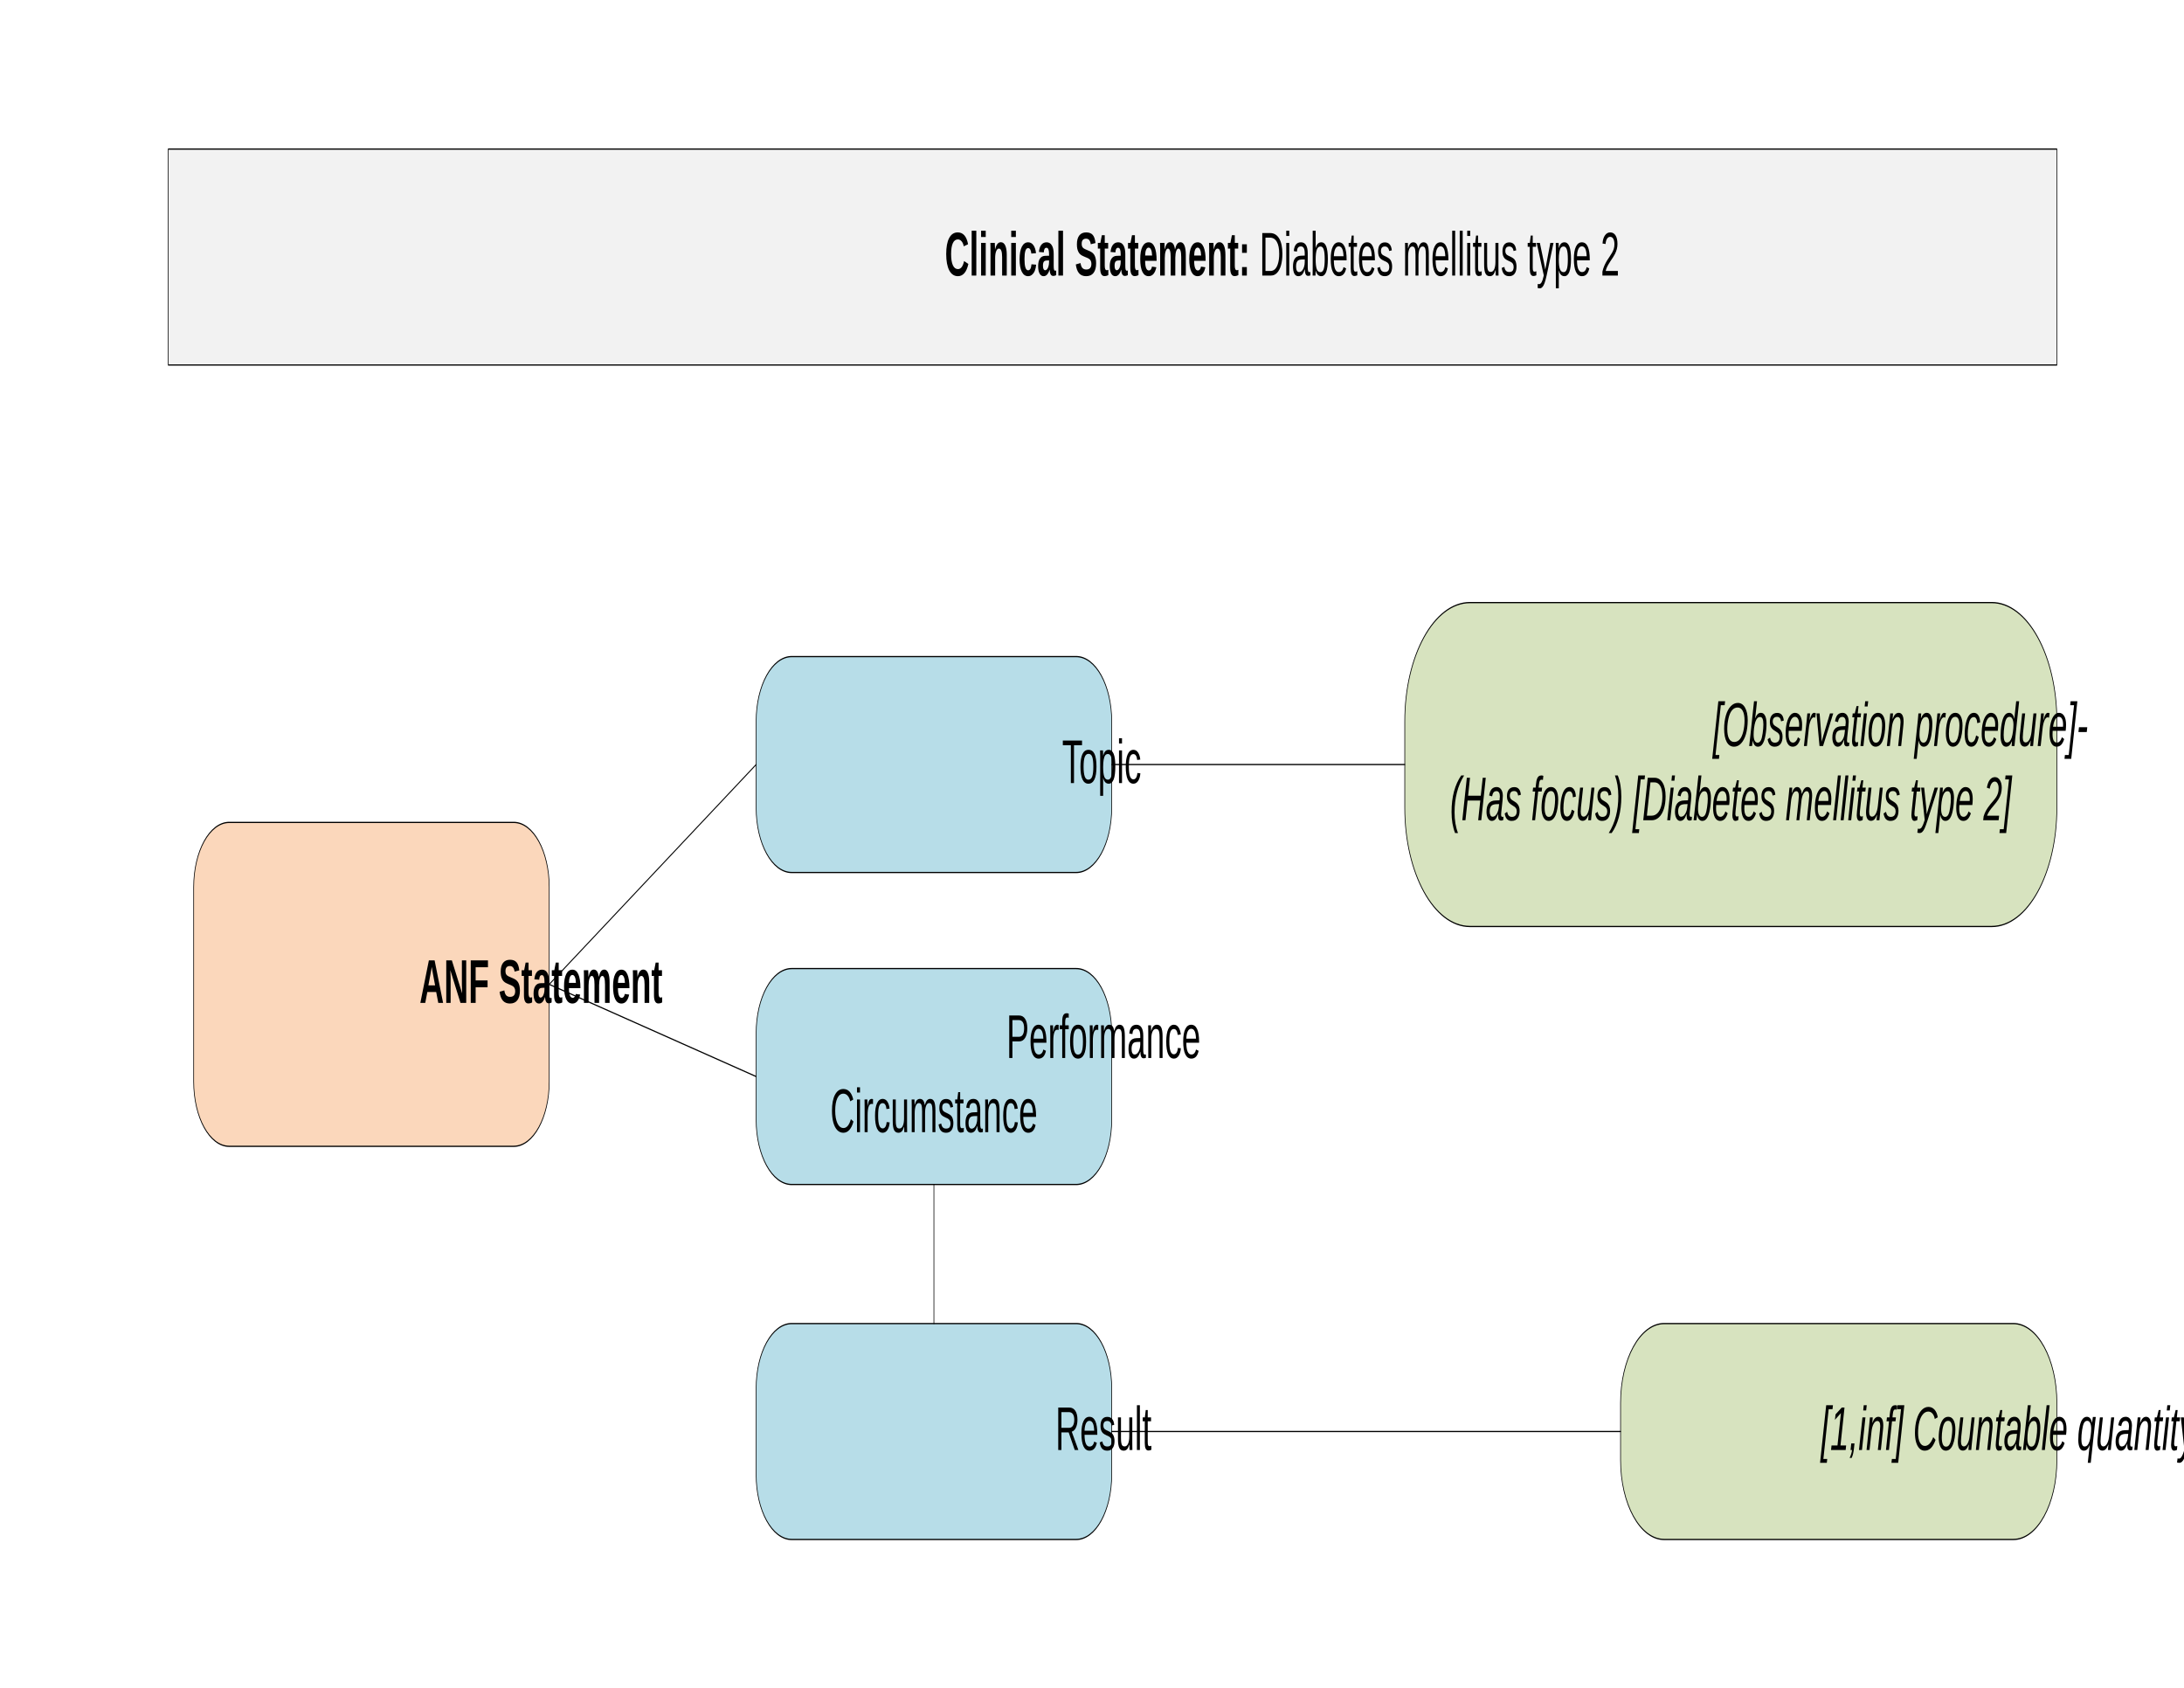
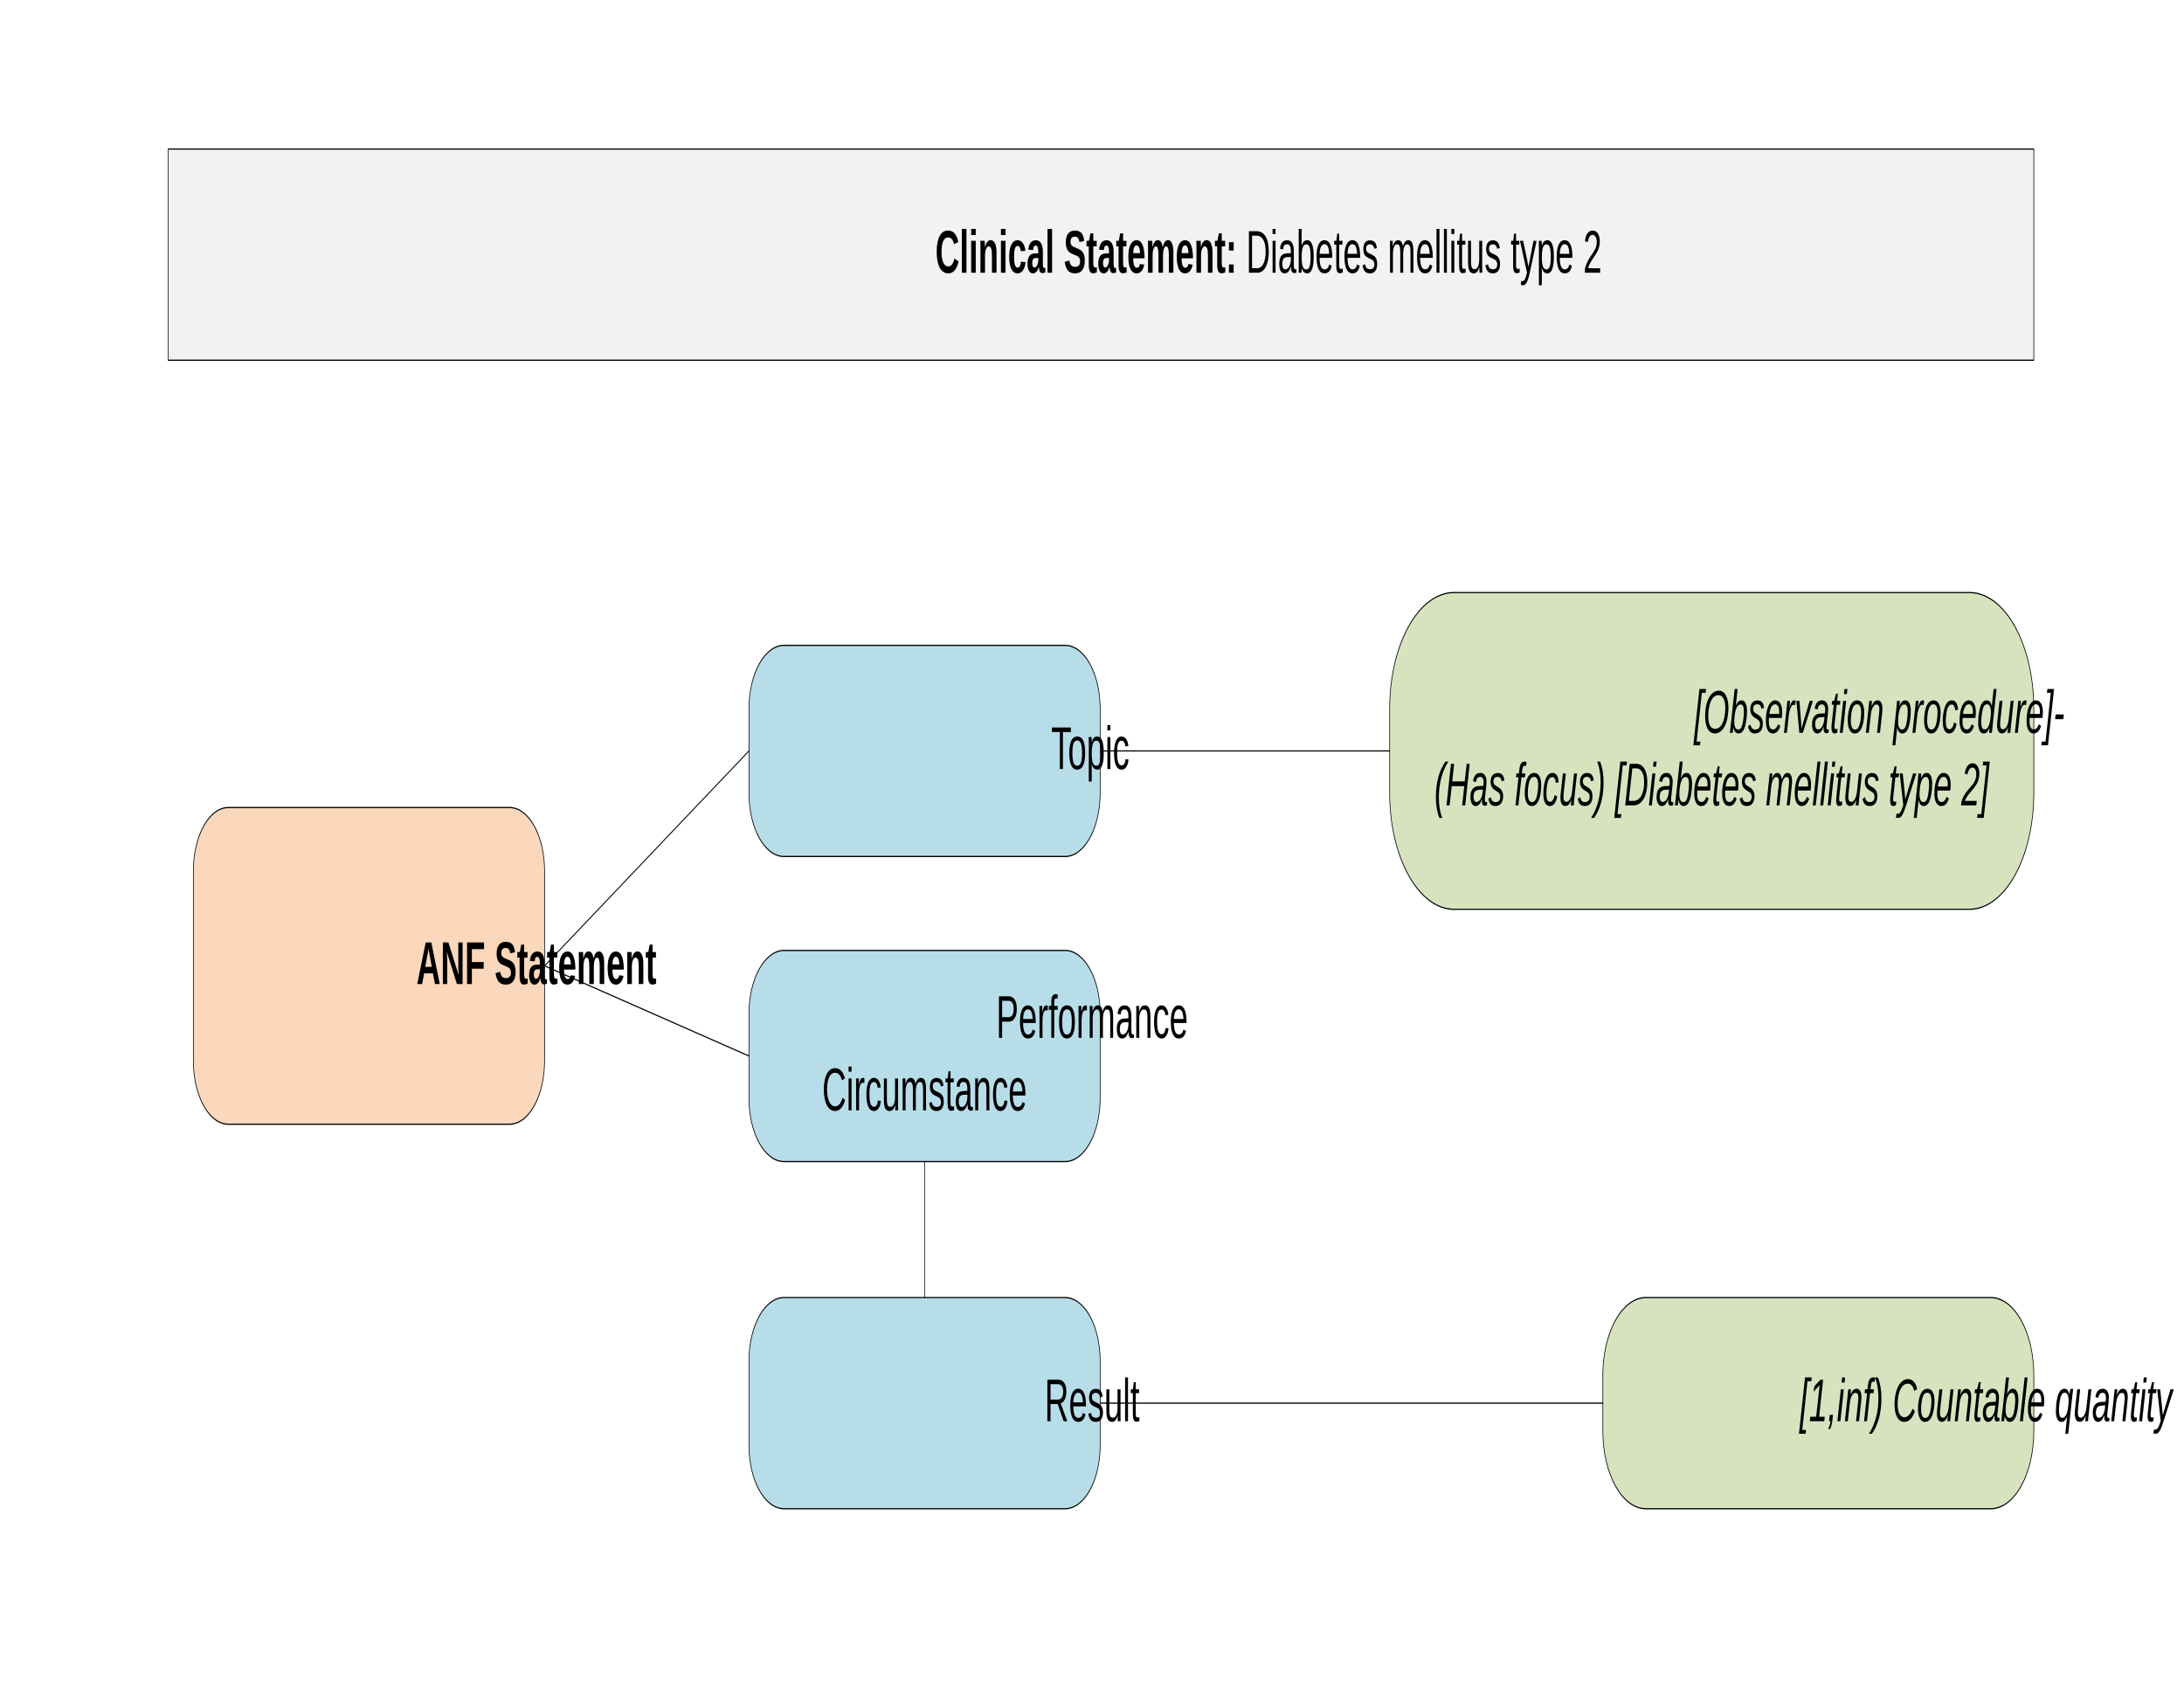
<svg xmlns="http://www.w3.org/2000/svg" xmlns:ns1="http://schemas.microsoft.com/visio/2003/SVGExtensions/" width="11in" height="8.5in" viewBox="0 0 792 612" xml:space="preserve" color-interpolation-filters="sRGB" class="st11" version="1.1" id="svg102">
  <defs id="defs106" />
  <ns1:documentProperties ns1:langID="1033" ns1:viewMarkup="false">
    <ns1:userDefs>
      <ns1:ud ns1:nameU="msvNoAutoConnect" ns1:val="VT0(1):26" />
    </ns1:userDefs>
  </ns1:documentProperties>
  <style type="text/css" id="style2">
	
		.st1 {fill:#f2f2f2;stroke:#000000;stroke-linecap:round;stroke-linejoin:round;stroke-width:0.24}
		.st2 {fill:#000000;font-family:Arial;font-size:1em;font-weight:bold}
		.st3 {font-size:1em;font-weight:normal}
		.st4 {fill:#b7dde8;stroke:#000000;stroke-linecap:round;stroke-linejoin:round;stroke-width:0.24}
		.st5 {fill:#000000;font-family:Arial;font-size:1em}
		.st6 {font-size:1em}
		.st7 {fill:#d7e3bf;stroke:#000000;stroke-linecap:round;stroke-linejoin:round;stroke-width:0.24}
		.st8 {fill:#000000;font-family:Arial;font-size:1em;font-style:italic}
		.st9 {stroke:#000000;stroke-linecap:round;stroke-linejoin:round;stroke-width:0.24}
		.st10 {fill:#fbd7bb;stroke:#000000;stroke-linecap:round;stroke-linejoin:round;stroke-width:0.24}
		.st11 {fill:none;fill-rule:evenodd;font-size:12px;overflow:visible;stroke-linecap:square;stroke-miterlimit:3}
	
	</style>
-   <g ns1:mID="10" ns1:index="21" ns1:groupContext="foregroundPage" id="g100" transform="matrix(1.024901,0,0,1.867265,-1.472166,-46.78629)">
+   <g ns1:mID="10" ns1:index="14" ns1:groupContext="foregroundPage" id="g100" transform="matrix(1.01239,0,0,1.825971,-0.7122536,-44.55929)">
    <ns1:pageProperties ns1:drawingScale="1" ns1:pageScale="1" ns1:drawingUnits="19" ns1:shadowOffsetX="9" ns1:shadowOffsetY="-9" />
    <g id="shape1-1" ns1:mID="1" ns1:groupContext="shape" transform="translate(60.9673,-516.068)">
      <ns1:userDefs>
        <ns1:ud ns1:nameU="visVersion" ns1:val="VT0(15):26" />
      </ns1:userDefs>
      <ns1:textBlock ns1:margins="rect(4,4,4,4)" />
      <ns1:textRect cx="334.125" cy="591.034" width="668.25" height="41.932" />
      <rect x="0" y="570.068" width="668.25" height="41.932" class="st1" id="rect10" style="fill:#f2f2f2;stroke:#000000;stroke-width:0.24;stroke-linecap:round;stroke-linejoin:round" />
      <text x="214.75" y="594.63" class="st2" ns1:langID="1033" id="text14" style="font-weight:bold;font-size:12px;font-family:Arial;fill:#000000">
        <ns1:paragraph ns1:horizAlign="1" ns1:bulletSize="0.166667" />
        <ns1:tabList />Clinical Statement: <tspan class="st3" id="tspan12" style="font-weight:normal;font-size:12px">Diabetes mellitus type 2</tspan>
      </text>
    </g>
    <g id="shape2-5" ns1:mID="2" ns1:groupContext="shape" transform="translate(268.984,-417.516)">
      <ns1:userDefs>
        <ns1:ud ns1:nameU="CTypeTopLeftSnip" ns1:prompt="" ns1:val="VT0(0):5" />
        <ns1:ud ns1:nameU="CTypeTopRightSnip" ns1:prompt="" ns1:val="VT0(0):5" />
        <ns1:ud ns1:nameU="CTypeBotLeftSnip" ns1:prompt="" ns1:val="VT0(0):5" />
        <ns1:ud ns1:nameU="CTypeBotRightSnip" ns1:prompt="" ns1:val="VT0(0):5" />
        <ns1:ud ns1:nameU="CornerLockHoriz" ns1:prompt="" ns1:val="VT0(0):5" />
        <ns1:ud ns1:nameU="CornerLockVert" ns1:prompt="" ns1:val="VT0(0):5" />
        <ns1:ud ns1:nameU="CornerLockDiag" ns1:prompt="" ns1:val="VT0(0):5" />
        <ns1:ud ns1:nameU="TopLeftOffset" ns1:prompt="" ns1:val="VT0(0.15):1" />
        <ns1:ud ns1:nameU="TopRightOffset" ns1:prompt="" ns1:val="VT0(0.15):1" />
        <ns1:ud ns1:nameU="BotLeftOffset" ns1:prompt="" ns1:val="VT0(0.15):1" />
        <ns1:ud ns1:nameU="BotRightOffset" ns1:prompt="" ns1:val="VT0(0.15):1" />
        <ns1:ud ns1:nameU="visVersion" ns1:prompt="" ns1:val="VT0(15):26" />
        <ns1:ud ns1:nameU="TopLeftOffset" ns1:prompt="" ns1:val="VT0(0.17471590464537):1" />
        <ns1:ud ns1:nameU="TopRightOffset" ns1:prompt="" ns1:val="VT0(0.17471590464537):1" />
        <ns1:ud ns1:nameU="BotLeftOffset" ns1:prompt="" ns1:val="VT0(0.17471590464537):1" />
        <ns1:ud ns1:nameU="BotRightOffset" ns1:prompt="" ns1:val="VT0(0.17471590464537):1" />
      </ns1:userDefs>
      <ns1:textBlock ns1:margins="rect(4,4,4,4)" />
      <ns1:textRect cx="62.898" cy="591.034" width="125.8" height="41.932" />
      <path d="M 12.58,612 H 113.22 A 12.579,12.579 -180 0 0 125.8,599.42 V 582.65 A 12.579,12.579 -180 0 0 113.22,570.07 H 12.58 A 12.579,12.579 -180 0 0 0,582.65 v 16.77 A 12.579,12.579 -180 0 0 12.58,612 Z" class="st4" id="path21" style="fill:#b7dde8;stroke:#000000;stroke-width:0.24;stroke-linecap:round;stroke-linejoin:round" />
      <text x="48.23" y="594.63" class="st5" ns1:langID="1033" id="text23" style="font-size:12px;font-family:Arial;fill:#000000">
        <ns1:paragraph ns1:horizAlign="1" ns1:bulletSize="0.166667" />
        <ns1:tabList />Topic</text>
    </g>
    <g id="shape3-8" ns1:mID="3" ns1:groupContext="shape" transform="translate(268.984,-356.932)">
      <ns1:userDefs>
        <ns1:ud ns1:nameU="CTypeTopLeftSnip" ns1:prompt="" ns1:val="VT0(0):5" />
        <ns1:ud ns1:nameU="CTypeTopRightSnip" ns1:prompt="" ns1:val="VT0(0):5" />
        <ns1:ud ns1:nameU="CTypeBotLeftSnip" ns1:prompt="" ns1:val="VT0(0):5" />
        <ns1:ud ns1:nameU="CTypeBotRightSnip" ns1:prompt="" ns1:val="VT0(0):5" />
        <ns1:ud ns1:nameU="CornerLockHoriz" ns1:prompt="" ns1:val="VT0(0):5" />
        <ns1:ud ns1:nameU="CornerLockVert" ns1:prompt="" ns1:val="VT0(0):5" />
        <ns1:ud ns1:nameU="CornerLockDiag" ns1:prompt="" ns1:val="VT0(0):5" />
        <ns1:ud ns1:nameU="TopLeftOffset" ns1:prompt="" ns1:val="VT0(0.15):1" />
        <ns1:ud ns1:nameU="TopRightOffset" ns1:prompt="" ns1:val="VT0(0.15):1" />
        <ns1:ud ns1:nameU="BotLeftOffset" ns1:prompt="" ns1:val="VT0(0.15):1" />
        <ns1:ud ns1:nameU="BotRightOffset" ns1:prompt="" ns1:val="VT0(0.15):1" />
        <ns1:ud ns1:nameU="visVersion" ns1:prompt="" ns1:val="VT0(15):26" />
        <ns1:ud ns1:nameU="TopLeftOffset" ns1:prompt="" ns1:val="VT0(0.17471590464537):1" />
        <ns1:ud ns1:nameU="TopRightOffset" ns1:prompt="" ns1:val="VT0(0.17471590464537):1" />
        <ns1:ud ns1:nameU="BotLeftOffset" ns1:prompt="" ns1:val="VT0(0.17471590464537):1" />
        <ns1:ud ns1:nameU="BotRightOffset" ns1:prompt="" ns1:val="VT0(0.17471590464537):1" />
      </ns1:userDefs>
      <ns1:textBlock ns1:margins="rect(4,4,4,4)" />
      <ns1:textRect cx="62.898" cy="591.034" width="125.8" height="41.932" />
      <path d="M 12.58,612 H 113.22 A 12.579,12.579 -180 0 0 125.8,599.42 V 582.65 A 12.579,12.579 -180 0 0 113.22,570.07 H 12.58 A 12.579,12.579 -180 0 0 0,582.65 v 16.77 A 12.579,12.579 -180 0 0 12.58,612 Z" class="st4" id="path30" style="fill:#b7dde8;stroke:#000000;stroke-width:0.24;stroke-linecap:round;stroke-linejoin:round" />
      <text x="28.55" y="587.43" class="st5" ns1:langID="1033" id="text34" style="font-size:12px;font-family:Arial;fill:#000000">
        <ns1:paragraph ns1:horizAlign="1" ns1:bulletSize="0.166667" />
        <ns1:tabList />Performance <tspan x="26.22" dy="1.2em" class="st6" id="tspan32" style="font-size:12px">Circumstance</tspan>
      </text>
    </g>
    <g id="shape4-12" ns1:mID="4" ns1:groupContext="shape" transform="translate(268.984,-288)">
      <ns1:userDefs>
        <ns1:ud ns1:nameU="CTypeTopLeftSnip" ns1:prompt="" ns1:val="VT0(0):5" />
        <ns1:ud ns1:nameU="CTypeTopRightSnip" ns1:prompt="" ns1:val="VT0(0):5" />
        <ns1:ud ns1:nameU="CTypeBotLeftSnip" ns1:prompt="" ns1:val="VT0(0):5" />
        <ns1:ud ns1:nameU="CTypeBotRightSnip" ns1:prompt="" ns1:val="VT0(0):5" />
        <ns1:ud ns1:nameU="CornerLockHoriz" ns1:prompt="" ns1:val="VT0(0):5" />
        <ns1:ud ns1:nameU="CornerLockVert" ns1:prompt="" ns1:val="VT0(0):5" />
        <ns1:ud ns1:nameU="CornerLockDiag" ns1:prompt="" ns1:val="VT0(0):5" />
        <ns1:ud ns1:nameU="TopLeftOffset" ns1:prompt="" ns1:val="VT0(0.15):1" />
        <ns1:ud ns1:nameU="TopRightOffset" ns1:prompt="" ns1:val="VT0(0.15):1" />
        <ns1:ud ns1:nameU="BotLeftOffset" ns1:prompt="" ns1:val="VT0(0.15):1" />
        <ns1:ud ns1:nameU="BotRightOffset" ns1:prompt="" ns1:val="VT0(0.15):1" />
        <ns1:ud ns1:nameU="visVersion" ns1:prompt="" ns1:val="VT0(15):26" />
        <ns1:ud ns1:nameU="TopLeftOffset" ns1:prompt="" ns1:val="VT0(0.17471590464537):1" />
        <ns1:ud ns1:nameU="TopRightOffset" ns1:prompt="" ns1:val="VT0(0.17471590464537):1" />
        <ns1:ud ns1:nameU="BotLeftOffset" ns1:prompt="" ns1:val="VT0(0.17471590464537):1" />
        <ns1:ud ns1:nameU="BotRightOffset" ns1:prompt="" ns1:val="VT0(0.17471590464537):1" />
      </ns1:userDefs>
      <ns1:textBlock ns1:margins="rect(4,4,4,4)" />
      <ns1:textRect cx="62.898" cy="591.034" width="125.8" height="41.932" />
      <path d="M 12.58,612 H 113.22 A 12.579,12.579 -180 0 0 125.8,599.42 V 582.65 A 12.579,12.579 -180 0 0 113.22,570.07 H 12.58 A 12.579,12.579 -180 0 0 0,582.65 v 16.77 A 12.579,12.579 -180 0 0 12.58,612 Z" class="st4" id="path41" style="fill:#b7dde8;stroke:#000000;stroke-width:0.24;stroke-linecap:round;stroke-linejoin:round" />
      <text x="45.89" y="594.63" class="st5" ns1:langID="1033" id="text43" style="font-size:12px;font-family:Arial;fill:#000000">
        <ns1:paragraph ns1:horizAlign="1" ns1:bulletSize="0.166667" />
        <ns1:tabList />Result</text>
    </g>
    <g id="shape5-15" ns1:mID="5" ns1:groupContext="shape" transform="translate(498.484,-407.033)">
      <ns1:userDefs>
        <ns1:ud ns1:nameU="CTypeTopLeftSnip" ns1:prompt="" ns1:val="VT0(0):5" />
        <ns1:ud ns1:nameU="CTypeTopRightSnip" ns1:prompt="" ns1:val="VT0(0):5" />
        <ns1:ud ns1:nameU="CTypeBotLeftSnip" ns1:prompt="" ns1:val="VT0(0):5" />
        <ns1:ud ns1:nameU="CTypeBotRightSnip" ns1:prompt="" ns1:val="VT0(0):5" />
        <ns1:ud ns1:nameU="CornerLockHoriz" ns1:prompt="" ns1:val="VT0(0):5" />
        <ns1:ud ns1:nameU="CornerLockVert" ns1:prompt="" ns1:val="VT0(0):5" />
        <ns1:ud ns1:nameU="CornerLockDiag" ns1:prompt="" ns1:val="VT0(0):5" />
        <ns1:ud ns1:nameU="TopLeftOffset" ns1:prompt="" ns1:val="VT0(0.15):1" />
        <ns1:ud ns1:nameU="TopRightOffset" ns1:prompt="" ns1:val="VT0(0.15):1" />
        <ns1:ud ns1:nameU="BotLeftOffset" ns1:prompt="" ns1:val="VT0(0.15):1" />
        <ns1:ud ns1:nameU="BotRightOffset" ns1:prompt="" ns1:val="VT0(0.15):1" />
        <ns1:ud ns1:nameU="visVersion" ns1:prompt="" ns1:val="VT0(15):26" />
        <ns1:ud ns1:nameU="TopLeftOffset" ns1:prompt="" ns1:val="VT0(0.32046340045372):1" />
        <ns1:ud ns1:nameU="TopRightOffset" ns1:prompt="" ns1:val="VT0(0.32046340045372):1" />
        <ns1:ud ns1:nameU="BotLeftOffset" ns1:prompt="" ns1:val="VT0(0.32046340045372):1" />
        <ns1:ud ns1:nameU="BotRightOffset" ns1:prompt="" ns1:val="VT0(0.32046340045372):1" />
      </ns1:userDefs>
      <ns1:textBlock ns1:margins="rect(4,4,4,4)" />
      <ns1:textRect cx="115.367" cy="580.551" width="230.74" height="62.898" />
      <path d="m 23.07,612 h 184.59 a 23.073,23.073 -180 0 0 23.07,-23.07 V 572.18 A 23.073,23.073 -180 0 0 207.66,549.1 H 23.07 A 23.073,23.073 -180 0 0 0,572.18 v 16.75 A 23.073,23.073 -180 0 0 23.07,612 Z" class="st7" id="path50" style="fill:#d7e3bf;stroke:#000000;stroke-width:0.24;stroke-linecap:round;stroke-linejoin:round" />
      <text x="49" y="576.96" class="st8" ns1:langID="1033" id="text54" style="font-style:italic;font-size:12px;font-family:Arial;fill:#000000">
        <ns1:paragraph ns1:horizAlign="1" ns1:bulletSize="0.166667" />
        <ns1:tabList />[Observation procedure]-<ns1:newlineChar />
        <tspan x="15.99" dy="1.201em" class="st6" id="tspan52" style="font-size:12px">(Has focus) [Diabetes mellitus type 2]</tspan>
      </text>
    </g>
    <g id="shape6-19" ns1:mID="6" ns1:groupContext="shape" transform="rotate(180,249.242,392.759)">
      <ns1:userDefs>
        <ns1:ud ns1:nameU="VertexCount" ns1:prompt="" ns1:val="VT0(4):26" />
        <ns1:ud ns1:nameU="SegmentType" ns1:prompt="" ns1:val="VT0(1):26" />
        <ns1:ud ns1:nameU="DrawType" ns1:prompt="" ns1:val="VT0(1):26" />
        <ns1:ud ns1:nameU="StartWidth" ns1:prompt="" ns1:val="VT0(0.15):0" />
        <ns1:ud ns1:nameU="EndWidth" ns1:prompt="" ns1:val="VT0(0.1):0" />
        <ns1:ud ns1:nameU="LastAngle" ns1:prompt="" ns1:val="VT0(0.31445460881394):32" />
        <ns1:ud ns1:nameU="CtrlAngle" ns1:prompt="" ns1:val="VT0(-1.6821373411359):32" />
        <ns1:ud ns1:nameU="ArrowFeatherAngle" ns1:prompt="" ns1:val="VT0(8.5942318659433):32" />
        <ns1:ud ns1:nameU="ArrowFeatherDist" ns1:prompt="" ns1:val="VT0(0.20124611797498):0" />
        <ns1:ud ns1:nameU="Joint1_2Pcnt" ns1:prompt="" ns1:val="VT0(0.36115492854311):26" />
        <ns1:ud ns1:nameU="Joint1_2Angle" ns1:prompt="" ns1:val="VT0(1.4583288317516):32" />
        <ns1:ud ns1:nameU="Joint2_3Pcnt" ns1:prompt="" ns1:val="VT0(0.737773973763):26" />
        <ns1:ud ns1:nameU="Joint2_3Angle" ns1:prompt="" ns1:val="VT0(1.4437657331855):32" />
        <ns1:ud ns1:nameU="Joint3_4Pcnt" ns1:prompt="" ns1:val="VT0(1):26" />
        <ns1:ud ns1:nameU="Joint3_4Angle" ns1:prompt="" ns1:val="VT0(1.8852509356088):32" />
        <ns1:ud ns1:nameU="Joint4_5Pcnt" ns1:prompt="" ns1:val="VT0(1):26" />
        <ns1:ud ns1:nameU="Joint4_5Angle" ns1:prompt="" ns1:val="VT0(1.8852509356088):32" />
        <ns1:ud ns1:nameU="Joint5_6Pcnt" ns1:prompt="" ns1:val="VT0(1):26" />
        <ns1:ud ns1:nameU="Joint5_6Angle" ns1:prompt="" ns1:val="VT0(1.8852509356088):32" />
        <ns1:ud ns1:nameU="Joint6_7Pcnt" ns1:prompt="" ns1:val="VT0(1):26" />
        <ns1:ud ns1:nameU="Joint6_7Angle" ns1:prompt="" ns1:val="VT0(1.8852509356088):32" />
        <ns1:ud ns1:nameU="Joint7_8Pcnt" ns1:prompt="" ns1:val="VT0(1):26" />
        <ns1:ud ns1:nameU="Joint7_8Angle" ns1:prompt="" ns1:val="VT0(1.8852509356088):32" />
        <ns1:ud ns1:nameU="Joint8_9Pcnt" ns1:prompt="" ns1:val="VT0(1):26" />
        <ns1:ud ns1:nameU="Joint8_9Angle" ns1:prompt="" ns1:val="VT0(1.8852509356088):32" />
        <ns1:ud ns1:nameU="visVersion" ns1:prompt="" ns1:val="VT0(15):26" />
        <ns1:ud ns1:nameU="LastAngle" ns1:prompt="" ns1:val="VT0(2.4139723597887E-07):32" />
        <ns1:ud ns1:nameU="CtrlAngle" ns1:prompt="" ns1:val="VT0(-1.7138466043149):32" />
        <ns1:ud ns1:nameU="ArrowFeatherAngle" ns1:prompt="" ns1:val="VT0(7.997032394289):32" />
        <ns1:ud ns1:nameU="ArrowFeatherDist" ns1:prompt="" ns1:val="VT0(0.20206393251886):0" />
        <ns1:ud ns1:nameU="Joint1_2Pcnt" ns1:prompt="" ns1:val="VT0(0.3571430145348):26" />
        <ns1:ud ns1:nameU="Joint1_2Angle" ns1:prompt="" ns1:val="VT0(1.5707962543759):32" />
        <ns1:ud ns1:nameU="Joint2_3Pcnt" ns1:prompt="" ns1:val="VT0(0.78571461664963):26" />
        <ns1:ud ns1:nameU="Joint2_3Angle" ns1:prompt="" ns1:val="VT0(1.5707964474935):32" />
        <ns1:ud ns1:nameU="Joint3_4Pcnt" ns1:prompt="" ns1:val="VT0(0.99999997067205):26" />
        <ns1:ud ns1:nameU="Joint3_4Angle" ns1:prompt="" ns1:val="VT0(1.5707965681921):32" />
        <ns1:ud ns1:nameU="Joint4_5Pcnt" ns1:prompt="" ns1:val="VT0(0.99999997067205):26" />
        <ns1:ud ns1:nameU="Joint4_5Angle" ns1:prompt="" ns1:val="VT0(1.5707965681921):32" />
        <ns1:ud ns1:nameU="Joint5_6Pcnt" ns1:prompt="" ns1:val="VT0(0.99999997067205):26" />
        <ns1:ud ns1:nameU="Joint5_6Angle" ns1:prompt="" ns1:val="VT0(1.5707965681921):32" />
        <ns1:ud ns1:nameU="Joint6_7Pcnt" ns1:prompt="" ns1:val="VT0(0.99999997067205):26" />
        <ns1:ud ns1:nameU="Joint6_7Angle" ns1:prompt="" ns1:val="VT0(1.5707965681921):32" />
        <ns1:ud ns1:nameU="Joint7_8Pcnt" ns1:prompt="" ns1:val="VT0(0.99999997067205):26" />
        <ns1:ud ns1:nameU="Joint7_8Angle" ns1:prompt="" ns1:val="VT0(1.5707965681921):32" />
        <ns1:ud ns1:nameU="Joint8_9Pcnt" ns1:prompt="" ns1:val="VT0(0.99999997067205):26" />
        <ns1:ud ns1:nameU="Joint8_9Angle" ns1:prompt="" ns1:val="VT0(1.5707965681921):32" />
      </ns1:userDefs>
      <path d="M 0,612 H 37.04 81.48 103.7" class="st9" id="path59" style="stroke:#000000;stroke-width:0.24;stroke-linecap:round;stroke-linejoin:round" />
    </g>
    <g id="shape7-22" ns1:mID="7" ns1:groupContext="shape" transform="rotate(-90,0.9745,281.0935)">
      <ns1:userDefs>
        <ns1:ud ns1:nameU="VertexCount" ns1:prompt="" ns1:val="VT0(4):26" />
        <ns1:ud ns1:nameU="SegmentType" ns1:prompt="" ns1:val="VT0(1):26" />
        <ns1:ud ns1:nameU="DrawType" ns1:prompt="" ns1:val="VT0(1):26" />
        <ns1:ud ns1:nameU="StartWidth" ns1:prompt="" ns1:val="VT0(0.15):0" />
        <ns1:ud ns1:nameU="EndWidth" ns1:prompt="" ns1:val="VT0(0.1):0" />
        <ns1:ud ns1:nameU="LastAngle" ns1:prompt="" ns1:val="VT0(0.31445460881394):32" />
        <ns1:ud ns1:nameU="CtrlAngle" ns1:prompt="" ns1:val="VT0(-1.6821373411359):32" />
        <ns1:ud ns1:nameU="ArrowFeatherAngle" ns1:prompt="" ns1:val="VT0(8.5942318659433):32" />
        <ns1:ud ns1:nameU="ArrowFeatherDist" ns1:prompt="" ns1:val="VT0(0.20124611797498):0" />
        <ns1:ud ns1:nameU="Joint1_2Pcnt" ns1:prompt="" ns1:val="VT0(0.36115492854311):26" />
        <ns1:ud ns1:nameU="Joint1_2Angle" ns1:prompt="" ns1:val="VT0(1.4583288317516):32" />
        <ns1:ud ns1:nameU="Joint2_3Pcnt" ns1:prompt="" ns1:val="VT0(0.737773973763):26" />
        <ns1:ud ns1:nameU="Joint2_3Angle" ns1:prompt="" ns1:val="VT0(1.4437657331855):32" />
        <ns1:ud ns1:nameU="Joint3_4Pcnt" ns1:prompt="" ns1:val="VT0(1):26" />
        <ns1:ud ns1:nameU="Joint3_4Angle" ns1:prompt="" ns1:val="VT0(1.8852509356088):32" />
        <ns1:ud ns1:nameU="Joint4_5Pcnt" ns1:prompt="" ns1:val="VT0(1):26" />
        <ns1:ud ns1:nameU="Joint4_5Angle" ns1:prompt="" ns1:val="VT0(1.8852509356088):32" />
        <ns1:ud ns1:nameU="Joint5_6Pcnt" ns1:prompt="" ns1:val="VT0(1):26" />
        <ns1:ud ns1:nameU="Joint5_6Angle" ns1:prompt="" ns1:val="VT0(1.8852509356088):32" />
        <ns1:ud ns1:nameU="Joint6_7Pcnt" ns1:prompt="" ns1:val="VT0(1):26" />
        <ns1:ud ns1:nameU="Joint6_7Angle" ns1:prompt="" ns1:val="VT0(1.8852509356088):32" />
        <ns1:ud ns1:nameU="Joint7_8Pcnt" ns1:prompt="" ns1:val="VT0(1):26" />
        <ns1:ud ns1:nameU="Joint7_8Angle" ns1:prompt="" ns1:val="VT0(1.8852509356088):32" />
        <ns1:ud ns1:nameU="Joint8_9Pcnt" ns1:prompt="" ns1:val="VT0(1):26" />
        <ns1:ud ns1:nameU="Joint8_9Angle" ns1:prompt="" ns1:val="VT0(1.8852509356088):32" />
        <ns1:ud ns1:nameU="visVersion" ns1:prompt="" ns1:val="VT0(15):26" />
        <ns1:ud ns1:nameU="LastAngle" ns1:prompt="" ns1:val="VT0(9.2718406568287E-07):32" />
        <ns1:ud ns1:nameU="CtrlAngle" ns1:prompt="" ns1:val="VT0(-1.6082787958426):32" />
        <ns1:ud ns1:nameU="ArrowFeatherAngle" ns1:prompt="" ns1:val="VT0(7.8914659573903):32" />
        <ns1:ud ns1:nameU="ArrowFeatherDist" ns1:prompt="" ns1:val="VT0(0.2001405758391):0" />
        <ns1:ud ns1:nameU="Joint1_2Pcnt" ns1:prompt="" ns1:val="VT0(0.35714302138054):26" />
        <ns1:ud ns1:nameU="Joint1_2Angle" ns1:prompt="" ns1:val="VT0(1.5707960486403):32" />
        <ns1:ud ns1:nameU="Joint2_3Pcnt" ns1:prompt="" ns1:val="VT0(0.78571463171026):26" />
        <ns1:ud ns1:nameU="Joint2_3Angle" ns1:prompt="" ns1:val="VT0(1.5707967903869):32" />
        <ns1:ud ns1:nameU="Joint3_4Pcnt" ns1:prompt="" ns1:val="VT0(0.99999998984012):26" />
        <ns1:ud ns1:nameU="Joint3_4Angle" ns1:prompt="" ns1:val="VT0(1.570797253979):32" />
        <ns1:ud ns1:nameU="Joint4_5Pcnt" ns1:prompt="" ns1:val="VT0(0.99999998984012):26" />
        <ns1:ud ns1:nameU="Joint4_5Angle" ns1:prompt="" ns1:val="VT0(1.570797253979):32" />
        <ns1:ud ns1:nameU="Joint5_6Pcnt" ns1:prompt="" ns1:val="VT0(0.99999998984012):26" />
        <ns1:ud ns1:nameU="Joint5_6Angle" ns1:prompt="" ns1:val="VT0(1.570797253979):32" />
        <ns1:ud ns1:nameU="Joint6_7Pcnt" ns1:prompt="" ns1:val="VT0(0.99999998984012):26" />
        <ns1:ud ns1:nameU="Joint6_7Angle" ns1:prompt="" ns1:val="VT0(1.570797253979):32" />
        <ns1:ud ns1:nameU="Joint7_8Pcnt" ns1:prompt="" ns1:val="VT0(0.99999998984012):26" />
        <ns1:ud ns1:nameU="Joint7_8Angle" ns1:prompt="" ns1:val="VT0(1.570797253979):32" />
        <ns1:ud ns1:nameU="Joint8_9Pcnt" ns1:prompt="" ns1:val="VT0(0.99999998984012):26" />
        <ns1:ud ns1:nameU="Joint8_9Angle" ns1:prompt="" ns1:val="VT0(1.570797253979):32" />
      </ns1:userDefs>
      <path d="M 0,612 H 9.64 21.21 27" class="st9" id="path64" style="stroke:#000000;stroke-width:0.24;stroke-linecap:round;stroke-linejoin:round" />
    </g>
    <g id="shape8-25" ns1:mID="8" ns1:groupContext="shape" transform="translate(69.9673,-364.347)">
      <ns1:userDefs>
        <ns1:ud ns1:nameU="CTypeTopLeftSnip" ns1:prompt="" ns1:val="VT0(0):5" />
        <ns1:ud ns1:nameU="CTypeTopRightSnip" ns1:prompt="" ns1:val="VT0(0):5" />
        <ns1:ud ns1:nameU="CTypeBotLeftSnip" ns1:prompt="" ns1:val="VT0(0):5" />
        <ns1:ud ns1:nameU="CTypeBotRightSnip" ns1:prompt="" ns1:val="VT0(0):5" />
        <ns1:ud ns1:nameU="CornerLockHoriz" ns1:prompt="" ns1:val="VT0(0):5" />
        <ns1:ud ns1:nameU="CornerLockVert" ns1:prompt="" ns1:val="VT0(0):5" />
        <ns1:ud ns1:nameU="CornerLockDiag" ns1:prompt="" ns1:val="VT0(0):5" />
        <ns1:ud ns1:nameU="TopLeftOffset" ns1:prompt="" ns1:val="VT0(0.15):1" />
        <ns1:ud ns1:nameU="TopRightOffset" ns1:prompt="" ns1:val="VT0(0.15):1" />
        <ns1:ud ns1:nameU="BotLeftOffset" ns1:prompt="" ns1:val="VT0(0.15):1" />
        <ns1:ud ns1:nameU="BotRightOffset" ns1:prompt="" ns1:val="VT0(0.15):1" />
        <ns1:ud ns1:nameU="visVersion" ns1:prompt="" ns1:val="VT0(15):26" />
        <ns1:ud ns1:nameU="TopLeftOffset" ns1:prompt="" ns1:val="VT0(0.17471590464537):1" />
        <ns1:ud ns1:nameU="TopRightOffset" ns1:prompt="" ns1:val="VT0(0.17471590464537):1" />
        <ns1:ud ns1:nameU="BotLeftOffset" ns1:prompt="" ns1:val="VT0(0.17471590464537):1" />
        <ns1:ud ns1:nameU="BotRightOffset" ns1:prompt="" ns1:val="VT0(0.17471590464537):1" />
      </ns1:userDefs>
      <ns1:textBlock ns1:margins="rect(4,4,4,4)" />
      <ns1:textRect cx="62.898" cy="580.551" width="125.8" height="62.898" />
      <path d="M 12.58,612 H 113.22 A 12.579,12.579 -180 0 0 125.8,599.42 V 561.68 A 12.579,12.579 -180 0 0 113.22,549.1 H 12.58 A 12.579,12.579 -180 0 0 0,561.68 v 37.74 A 12.579,12.579 -180 0 0 12.58,612 Z" class="st10" id="path71" style="fill:#fbd7bb;stroke:#000000;stroke-width:0.24;stroke-linecap:round;stroke-linejoin:round" />
      <text x="19.89" y="584.15" class="st2" ns1:langID="1033" id="text73" style="font-weight:bold;font-size:12px;font-family:Arial;fill:#000000">
        <ns1:paragraph ns1:horizAlign="1" ns1:bulletSize="0.166667" />
        <ns1:tabList />ANF Statement</text>
    </g>
    <g id="shape9-28" ns1:mID="9" ns1:groupContext="shape" transform="rotate(149.759,193.7327,429.0992)">
      <ns1:userDefs>
        <ns1:ud ns1:nameU="VertexCount" ns1:prompt="" ns1:val="VT0(4):26" />
        <ns1:ud ns1:nameU="SegmentType" ns1:prompt="" ns1:val="VT0(1):26" />
        <ns1:ud ns1:nameU="DrawType" ns1:prompt="" ns1:val="VT0(1):26" />
        <ns1:ud ns1:nameU="StartWidth" ns1:prompt="" ns1:val="VT0(0.15):0" />
        <ns1:ud ns1:nameU="EndWidth" ns1:prompt="" ns1:val="VT0(0.1):0" />
        <ns1:ud ns1:nameU="LastAngle" ns1:prompt="" ns1:val="VT0(0.31445460881394):32" />
        <ns1:ud ns1:nameU="CtrlAngle" ns1:prompt="" ns1:val="VT0(-1.6821373411359):32" />
        <ns1:ud ns1:nameU="ArrowFeatherAngle" ns1:prompt="" ns1:val="VT0(8.5942318659433):32" />
        <ns1:ud ns1:nameU="ArrowFeatherDist" ns1:prompt="" ns1:val="VT0(0.20124611797498):0" />
        <ns1:ud ns1:nameU="Joint1_2Pcnt" ns1:prompt="" ns1:val="VT0(0.36115492854311):26" />
        <ns1:ud ns1:nameU="Joint1_2Angle" ns1:prompt="" ns1:val="VT0(1.4583288317516):32" />
        <ns1:ud ns1:nameU="Joint2_3Pcnt" ns1:prompt="" ns1:val="VT0(0.737773973763):26" />
        <ns1:ud ns1:nameU="Joint2_3Angle" ns1:prompt="" ns1:val="VT0(1.4437657331855):32" />
        <ns1:ud ns1:nameU="Joint3_4Pcnt" ns1:prompt="" ns1:val="VT0(1):26" />
        <ns1:ud ns1:nameU="Joint3_4Angle" ns1:prompt="" ns1:val="VT0(1.8852509356088):32" />
        <ns1:ud ns1:nameU="Joint4_5Pcnt" ns1:prompt="" ns1:val="VT0(1):26" />
        <ns1:ud ns1:nameU="Joint4_5Angle" ns1:prompt="" ns1:val="VT0(1.8852509356088):32" />
        <ns1:ud ns1:nameU="Joint5_6Pcnt" ns1:prompt="" ns1:val="VT0(1):26" />
        <ns1:ud ns1:nameU="Joint5_6Angle" ns1:prompt="" ns1:val="VT0(1.8852509356088):32" />
        <ns1:ud ns1:nameU="Joint6_7Pcnt" ns1:prompt="" ns1:val="VT0(1):26" />
        <ns1:ud ns1:nameU="Joint6_7Angle" ns1:prompt="" ns1:val="VT0(1.8852509356088):32" />
        <ns1:ud ns1:nameU="Joint7_8Pcnt" ns1:prompt="" ns1:val="VT0(1):26" />
        <ns1:ud ns1:nameU="Joint7_8Angle" ns1:prompt="" ns1:val="VT0(1.8852509356088):32" />
        <ns1:ud ns1:nameU="Joint8_9Pcnt" ns1:prompt="" ns1:val="VT0(1):26" />
        <ns1:ud ns1:nameU="Joint8_9Angle" ns1:prompt="" ns1:val="VT0(1.8852509356088):32" />
        <ns1:ud ns1:nameU="visVersion" ns1:prompt="" ns1:val="VT0(15):26" />
        <ns1:ud ns1:nameU="LastAngle" ns1:prompt="" ns1:val="VT0(2.9536909936469E-07):32" />
        <ns1:ud ns1:nameU="CtrlAngle" ns1:prompt="" ns1:val="VT0(-1.6879722814171):32" />
        <ns1:ud ns1:nameU="ArrowFeatherAngle" ns1:prompt="" ns1:val="VT0(7.9711581793349):32" />
        <ns1:ud ns1:nameU="ArrowFeatherDist" ns1:prompt="" ns1:val="VT0(0.20138091947661):0" />
        <ns1:ud ns1:nameU="Joint1_2Pcnt" ns1:prompt="" ns1:val="VT0(0.35714301256583):26" />
        <ns1:ud ns1:nameU="Joint1_2Angle" ns1:prompt="" ns1:val="VT0(1.5707962381844):32" />
        <ns1:ud ns1:nameU="Joint2_3Pcnt" ns1:prompt="" ns1:val="VT0(0.78571461231791):26" />
        <ns1:ud ns1:nameU="Joint2_3Angle" ns1:prompt="" ns1:val="VT0(1.5707964744795):32" />
        <ns1:ud ns1:nameU="Joint3_4Pcnt" ns1:prompt="" ns1:val="VT0(0.99999996515896):26" />
        <ns1:ud ns1:nameU="Joint3_4Angle" ns1:prompt="" ns1:val="VT0(1.570796622164):32" />
        <ns1:ud ns1:nameU="Joint4_5Pcnt" ns1:prompt="" ns1:val="VT0(0.99999996515896):26" />
        <ns1:ud ns1:nameU="Joint4_5Angle" ns1:prompt="" ns1:val="VT0(1.570796622164):32" />
        <ns1:ud ns1:nameU="Joint5_6Pcnt" ns1:prompt="" ns1:val="VT0(0.99999996515896):26" />
        <ns1:ud ns1:nameU="Joint5_6Angle" ns1:prompt="" ns1:val="VT0(1.570796622164):32" />
        <ns1:ud ns1:nameU="Joint6_7Pcnt" ns1:prompt="" ns1:val="VT0(0.99999996515896):26" />
        <ns1:ud ns1:nameU="Joint6_7Angle" ns1:prompt="" ns1:val="VT0(1.570796622164):32" />
        <ns1:ud ns1:nameU="Joint7_8Pcnt" ns1:prompt="" ns1:val="VT0(0.99999996515896):26" />
        <ns1:ud ns1:nameU="Joint7_8Angle" ns1:prompt="" ns1:val="VT0(1.570796622164):32" />
        <ns1:ud ns1:nameU="Joint8_9Pcnt" ns1:prompt="" ns1:val="VT0(0.99999996515896):26" />
        <ns1:ud ns1:nameU="Joint8_9Angle" ns1:prompt="" ns1:val="VT0(1.570796622164):32" />
      </ns1:userDefs>
      <path d="M 0,612 H 30.27 66.59 84.75" class="st9" id="path78" style="stroke:#000000;stroke-width:0.24;stroke-linecap:round;stroke-linejoin:round" />
    </g>
    <g id="shape10-31" ns1:mID="10" ns1:groupContext="shape" transform="rotate(-166.264,111.7351,406.8523)">
      <ns1:userDefs>
        <ns1:ud ns1:nameU="VertexCount" ns1:prompt="" ns1:val="VT0(4):26" />
        <ns1:ud ns1:nameU="SegmentType" ns1:prompt="" ns1:val="VT0(1):26" />
        <ns1:ud ns1:nameU="DrawType" ns1:prompt="" ns1:val="VT0(1):26" />
        <ns1:ud ns1:nameU="StartWidth" ns1:prompt="" ns1:val="VT0(0.15):0" />
        <ns1:ud ns1:nameU="EndWidth" ns1:prompt="" ns1:val="VT0(0.1):0" />
        <ns1:ud ns1:nameU="LastAngle" ns1:prompt="" ns1:val="VT0(0.31445460881394):32" />
        <ns1:ud ns1:nameU="CtrlAngle" ns1:prompt="" ns1:val="VT0(-1.6821373411359):32" />
        <ns1:ud ns1:nameU="ArrowFeatherAngle" ns1:prompt="" ns1:val="VT0(8.5942318659433):32" />
        <ns1:ud ns1:nameU="ArrowFeatherDist" ns1:prompt="" ns1:val="VT0(0.20124611797498):0" />
        <ns1:ud ns1:nameU="Joint1_2Pcnt" ns1:prompt="" ns1:val="VT0(0.36115492854311):26" />
        <ns1:ud ns1:nameU="Joint1_2Angle" ns1:prompt="" ns1:val="VT0(1.4583288317516):32" />
        <ns1:ud ns1:nameU="Joint2_3Pcnt" ns1:prompt="" ns1:val="VT0(0.737773973763):26" />
        <ns1:ud ns1:nameU="Joint2_3Angle" ns1:prompt="" ns1:val="VT0(1.4437657331855):32" />
        <ns1:ud ns1:nameU="Joint3_4Pcnt" ns1:prompt="" ns1:val="VT0(1):26" />
        <ns1:ud ns1:nameU="Joint3_4Angle" ns1:prompt="" ns1:val="VT0(1.8852509356088):32" />
        <ns1:ud ns1:nameU="Joint4_5Pcnt" ns1:prompt="" ns1:val="VT0(1):26" />
        <ns1:ud ns1:nameU="Joint4_5Angle" ns1:prompt="" ns1:val="VT0(1.8852509356088):32" />
        <ns1:ud ns1:nameU="Joint5_6Pcnt" ns1:prompt="" ns1:val="VT0(1):26" />
        <ns1:ud ns1:nameU="Joint5_6Angle" ns1:prompt="" ns1:val="VT0(1.8852509356088):32" />
        <ns1:ud ns1:nameU="Joint6_7Pcnt" ns1:prompt="" ns1:val="VT0(1):26" />
        <ns1:ud ns1:nameU="Joint6_7Angle" ns1:prompt="" ns1:val="VT0(1.8852509356088):32" />
        <ns1:ud ns1:nameU="Joint7_8Pcnt" ns1:prompt="" ns1:val="VT0(1):26" />
        <ns1:ud ns1:nameU="Joint7_8Angle" ns1:prompt="" ns1:val="VT0(1.8852509356088):32" />
        <ns1:ud ns1:nameU="Joint8_9Pcnt" ns1:prompt="" ns1:val="VT0(1):26" />
        <ns1:ud ns1:nameU="Joint8_9Angle" ns1:prompt="" ns1:val="VT0(1.8852509356088):32" />
        <ns1:ud ns1:nameU="visVersion" ns1:prompt="" ns1:val="VT0(15):26" />
        <ns1:ud ns1:nameU="LastAngle" ns1:prompt="" ns1:val="VT0(3.3211910228435E-07):32" />
        <ns1:ud ns1:nameU="CtrlAngle" ns1:prompt="" ns1:val="VT0(-1.6751060086278):32" />
        <ns1:ud ns1:nameU="ArrowFeatherAngle" ns1:prompt="" ns1:val="VT0(7.9582919800456):32" />
        <ns1:ud ns1:nameU="ArrowFeatherDist" ns1:prompt="" ns1:val="VT0(0.20109300562399):0" />
        <ns1:ud ns1:nameU="Joint1_2Pcnt" ns1:prompt="" ns1:val="VT0(0.35714303871829):26" />
        <ns1:ud ns1:nameU="Joint1_2Angle" ns1:prompt="" ns1:val="VT0(1.5707962271594):32" />
        <ns1:ud ns1:nameU="Joint2_3Pcnt" ns1:prompt="" ns1:val="VT0(0.78571466985331):26" />
        <ns1:ud ns1:nameU="Joint2_3Angle" ns1:prompt="" ns1:val="VT0(1.5707964928545):32" />
        <ns1:ud ns1:nameU="Joint3_4Angle" ns1:prompt="" ns1:val="VT0(1.570796658914):32" />
        <ns1:ud ns1:nameU="Joint4_5Angle" ns1:prompt="" ns1:val="VT0(1.570796658914):32" />
        <ns1:ud ns1:nameU="Joint5_6Angle" ns1:prompt="" ns1:val="VT0(1.570796658914):32" />
        <ns1:ud ns1:nameU="Joint6_7Angle" ns1:prompt="" ns1:val="VT0(1.570796658914):32" />
        <ns1:ud ns1:nameU="Joint7_8Angle" ns1:prompt="" ns1:val="VT0(1.570796658914):32" />
        <ns1:ud ns1:nameU="Joint8_9Angle" ns1:prompt="" ns1:val="VT0(1.570796658914):32" />
      </ns1:userDefs>
      <path d="m 0,612 h 26.92 32.3 16.16" class="st9" id="path83" style="stroke:#000000;stroke-width:0.24;stroke-linecap:round;stroke-linejoin:round" />
    </g>
    <g id="shape16-34" ns1:mID="16" ns1:groupContext="shape" transform="translate(574.837,-288)">
      <ns1:userDefs>
        <ns1:ud ns1:nameU="CTypeTopLeftSnip" ns1:prompt="" ns1:val="VT0(0):5" />
        <ns1:ud ns1:nameU="CTypeTopRightSnip" ns1:prompt="" ns1:val="VT0(0):5" />
        <ns1:ud ns1:nameU="CTypeBotLeftSnip" ns1:prompt="" ns1:val="VT0(0):5" />
        <ns1:ud ns1:nameU="CTypeBotRightSnip" ns1:prompt="" ns1:val="VT0(0):5" />
        <ns1:ud ns1:nameU="CornerLockHoriz" ns1:prompt="" ns1:val="VT0(0):5" />
        <ns1:ud ns1:nameU="CornerLockVert" ns1:prompt="" ns1:val="VT0(0):5" />
        <ns1:ud ns1:nameU="CornerLockDiag" ns1:prompt="" ns1:val="VT0(0):5" />
        <ns1:ud ns1:nameU="TopLeftOffset" ns1:prompt="" ns1:val="VT0(0.15):1" />
        <ns1:ud ns1:nameU="TopRightOffset" ns1:prompt="" ns1:val="VT0(0.15):1" />
        <ns1:ud ns1:nameU="BotLeftOffset" ns1:prompt="" ns1:val="VT0(0.15):1" />
        <ns1:ud ns1:nameU="BotRightOffset" ns1:prompt="" ns1:val="VT0(0.15):1" />
        <ns1:ud ns1:nameU="visVersion" ns1:prompt="" ns1:val="VT0(15):26" />
        <ns1:ud ns1:nameU="TopLeftOffset" ns1:prompt="" ns1:val="VT0(0.2144176023649):1" />
        <ns1:ud ns1:nameU="TopRightOffset" ns1:prompt="" ns1:val="VT0(0.2144176023649):1" />
        <ns1:ud ns1:nameU="BotLeftOffset" ns1:prompt="" ns1:val="VT0(0.2144176023649):1" />
        <ns1:ud ns1:nameU="BotRightOffset" ns1:prompt="" ns1:val="VT0(0.2144176023649):1" />
      </ns1:userDefs>
      <ns1:textBlock ns1:margins="rect(4,4,4,4)" />
      <ns1:textRect cx="77.19" cy="591.034" width="154.39" height="41.932" />
      <path d="m 15.44,612 h 123.5 a 15.438,15.438 -180 0 0 15.44,-15.44 V 585.51 A 15.438,15.438 -180 0 0 138.94,570.07 H 15.44 A 15.438,15.438 -180 0 0 0,585.51 v 11.05 A 15.438,15.438 -180 0 0 15.44,612 Z" class="st7" id="path90" style="fill:#d7e3bf;stroke:#000000;stroke-width:0.24;stroke-linecap:round;stroke-linejoin:round" />
-       <text x="10.81" y="594.63" class="st8" ns1:langID="1033" id="text92" style="font-style:italic;font-size:12px;font-family:Arial;fill:#000000">
-         <ns1:paragraph ns1:horizAlign="1" ns1:bulletSize="0.166667" />
-         <ns1:tabList />[1,inf] Countable quantity</text>
+       <text x="10.48" y="594.63" class="st8" ns1:langID="1033" id="text92" style="font-style:italic;font-size:12px;font-family:Arial;fill:#000000">
+         <ns1:paragraph ns1:horizAlign="1" ns1:bulletSize="0.166667" />
+         <ns1:tabList />[1,inf) Countable quantity</text>
    </g>
    <g id="shape25-37" ns1:mID="25" ns1:groupContext="shape" transform="rotate(180,287.4185,457.517)">
      <ns1:userDefs>
        <ns1:ud ns1:nameU="VertexCount" ns1:prompt="" ns1:val="VT0(4):26" />
        <ns1:ud ns1:nameU="SegmentType" ns1:prompt="" ns1:val="VT0(1):26" />
        <ns1:ud ns1:nameU="DrawType" ns1:prompt="" ns1:val="VT0(1):26" />
        <ns1:ud ns1:nameU="StartWidth" ns1:prompt="" ns1:val="VT0(0.15):0" />
        <ns1:ud ns1:nameU="EndWidth" ns1:prompt="" ns1:val="VT0(0.1):0" />
        <ns1:ud ns1:nameU="LastAngle" ns1:prompt="" ns1:val="VT0(0.31445460881394):32" />
        <ns1:ud ns1:nameU="CtrlAngle" ns1:prompt="" ns1:val="VT0(-1.6821373411359):32" />
        <ns1:ud ns1:nameU="ArrowFeatherAngle" ns1:prompt="" ns1:val="VT0(8.5942318659433):32" />
        <ns1:ud ns1:nameU="ArrowFeatherDist" ns1:prompt="" ns1:val="VT0(0.20124611797498):0" />
        <ns1:ud ns1:nameU="Joint1_2Pcnt" ns1:prompt="" ns1:val="VT0(0.36115492854311):26" />
        <ns1:ud ns1:nameU="Joint1_2Angle" ns1:prompt="" ns1:val="VT0(1.4583288317516):32" />
        <ns1:ud ns1:nameU="Joint2_3Pcnt" ns1:prompt="" ns1:val="VT0(0.737773973763):26" />
        <ns1:ud ns1:nameU="Joint2_3Angle" ns1:prompt="" ns1:val="VT0(1.4437657331855):32" />
        <ns1:ud ns1:nameU="Joint3_4Pcnt" ns1:prompt="" ns1:val="VT0(1):26" />
        <ns1:ud ns1:nameU="Joint3_4Angle" ns1:prompt="" ns1:val="VT0(1.8852509356088):32" />
        <ns1:ud ns1:nameU="Joint4_5Pcnt" ns1:prompt="" ns1:val="VT0(1):26" />
        <ns1:ud ns1:nameU="Joint4_5Angle" ns1:prompt="" ns1:val="VT0(1.8852509356088):32" />
        <ns1:ud ns1:nameU="Joint5_6Pcnt" ns1:prompt="" ns1:val="VT0(1):26" />
        <ns1:ud ns1:nameU="Joint5_6Angle" ns1:prompt="" ns1:val="VT0(1.8852509356088):32" />
        <ns1:ud ns1:nameU="Joint6_7Pcnt" ns1:prompt="" ns1:val="VT0(1):26" />
        <ns1:ud ns1:nameU="Joint6_7Angle" ns1:prompt="" ns1:val="VT0(1.8852509356088):32" />
        <ns1:ud ns1:nameU="Joint7_8Pcnt" ns1:prompt="" ns1:val="VT0(1):26" />
        <ns1:ud ns1:nameU="Joint7_8Angle" ns1:prompt="" ns1:val="VT0(1.8852509356088):32" />
        <ns1:ud ns1:nameU="Joint8_9Pcnt" ns1:prompt="" ns1:val="VT0(1):26" />
        <ns1:ud ns1:nameU="Joint8_9Angle" ns1:prompt="" ns1:val="VT0(1.8852509356088):32" />
        <ns1:ud ns1:nameU="visVersion" ns1:prompt="" ns1:val="VT0(15):26" />
        <ns1:ud ns1:nameU="LastAngle" ns1:prompt="" ns1:val="VT0(1.3903329862538E-07):32" />
        <ns1:ud ns1:nameU="CtrlAngle" ns1:prompt="" ns1:val="VT0(-1.8158501823372):32" />
        <ns1:ud ns1:nameU="ArrowFeatherAngle" ns1:prompt="" ns1:val="VT0(8.0990357675834):32" />
        <ns1:ud ns1:nameU="ArrowFeatherDist" ns1:prompt="" ns1:val="VT0(0.20615915726493):0" />
        <ns1:ud ns1:nameU="Joint1_2Pcnt" ns1:prompt="" ns1:val="VT0(0.3571430241202):26" />
        <ns1:ud ns1:nameU="Joint1_2Angle" ns1:prompt="" ns1:val="VT0(1.570796285085):32" />
        <ns1:ud ns1:nameU="Joint2_3Pcnt" ns1:prompt="" ns1:val="VT0(0.78571463773752):26" />
        <ns1:ud ns1:nameU="Joint2_3Angle" ns1:prompt="" ns1:val="VT0(1.5707963963115):32" />
        <ns1:ud ns1:nameU="Joint3_4Pcnt" ns1:prompt="" ns1:val="VT0(0.99999999751117):26" />
        <ns1:ud ns1:nameU="Joint3_4Angle" ns1:prompt="" ns1:val="VT0(1.5707964658282):32" />
        <ns1:ud ns1:nameU="Joint4_5Pcnt" ns1:prompt="" ns1:val="VT0(0.99999999751117):26" />
        <ns1:ud ns1:nameU="Joint4_5Angle" ns1:prompt="" ns1:val="VT0(1.5707964658282):32" />
        <ns1:ud ns1:nameU="Joint5_6Pcnt" ns1:prompt="" ns1:val="VT0(0.99999999751117):26" />
        <ns1:ud ns1:nameU="Joint5_6Angle" ns1:prompt="" ns1:val="VT0(1.5707964658282):32" />
        <ns1:ud ns1:nameU="Joint6_7Pcnt" ns1:prompt="" ns1:val="VT0(0.99999999751117):26" />
        <ns1:ud ns1:nameU="Joint6_7Angle" ns1:prompt="" ns1:val="VT0(1.5707964658282):32" />
        <ns1:ud ns1:nameU="Joint7_8Pcnt" ns1:prompt="" ns1:val="VT0(0.99999999751117):26" />
        <ns1:ud ns1:nameU="Joint7_8Angle" ns1:prompt="" ns1:val="VT0(1.5707964658282):32" />
        <ns1:ud ns1:nameU="Joint8_9Pcnt" ns1:prompt="" ns1:val="VT0(0.99999999751117):26" />
        <ns1:ud ns1:nameU="Joint8_9Angle" ns1:prompt="" ns1:val="VT0(1.5707964658282):32" />
      </ns1:userDefs>
      <path d="m 0,612 h 64.31 77.16 38.59" class="st9" id="path97" style="stroke:#000000;stroke-width:0.24;stroke-linecap:round;stroke-linejoin:round" />
    </g>
  </g>
</svg>
